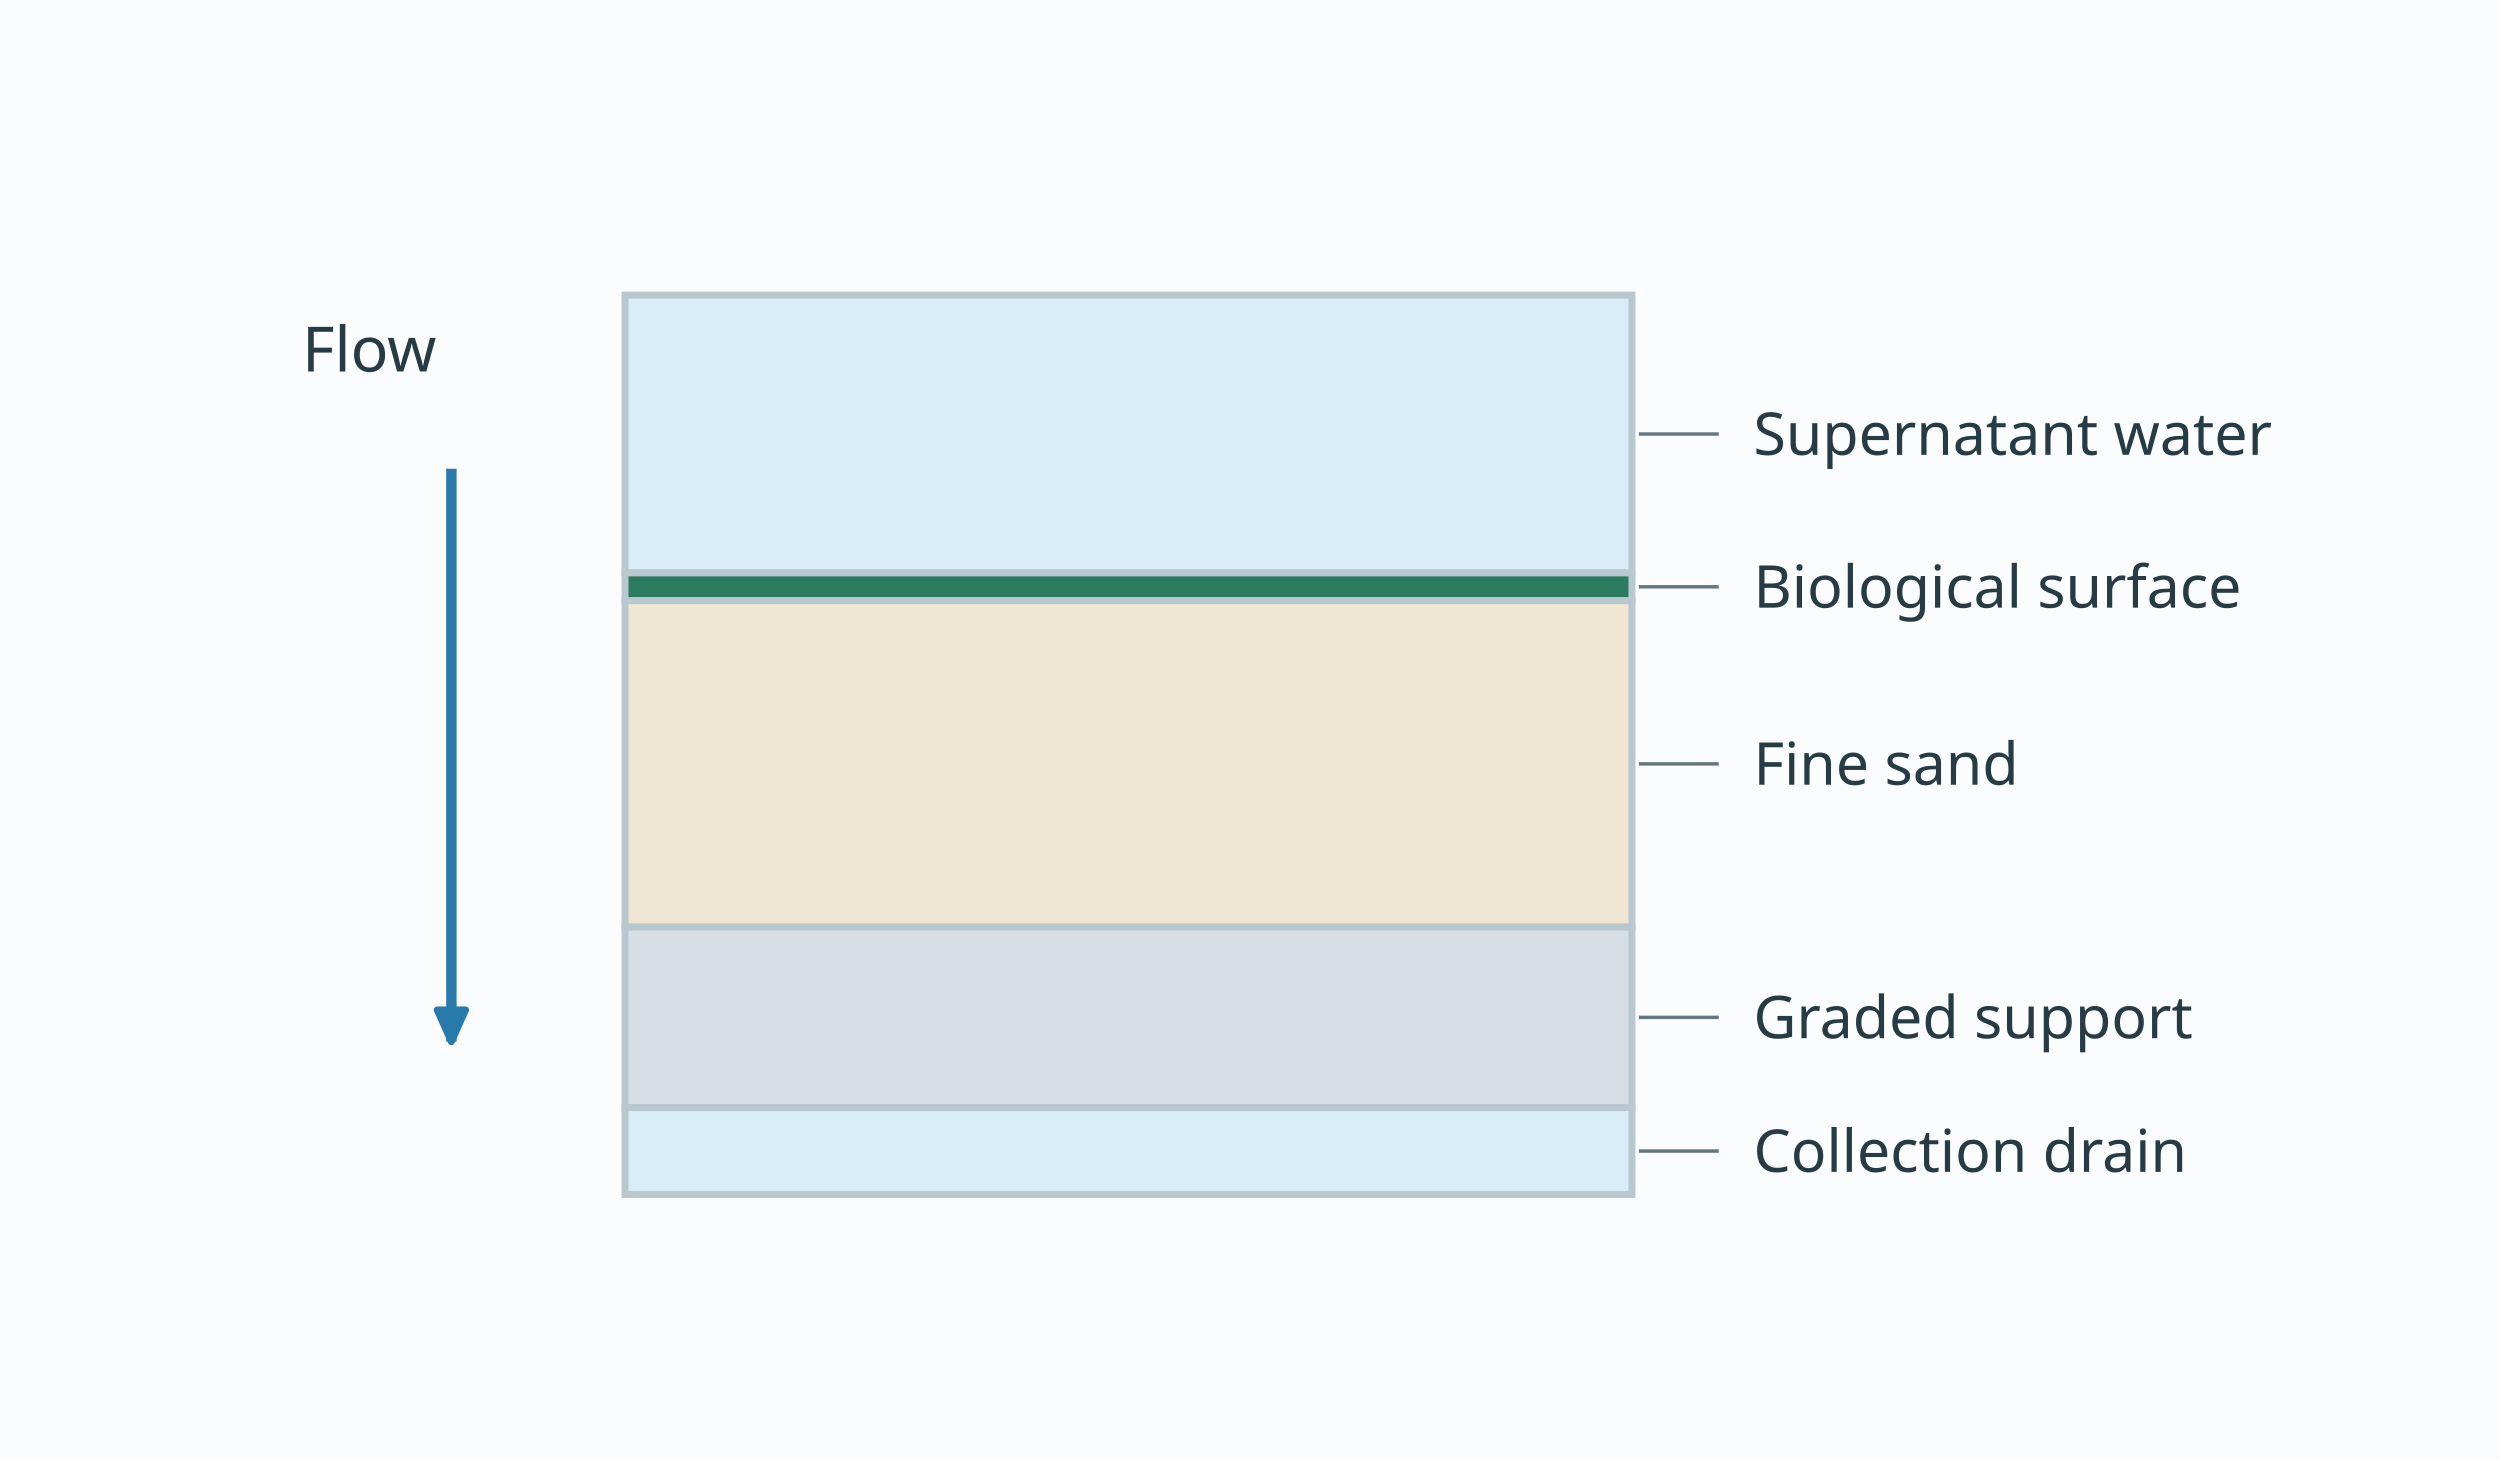
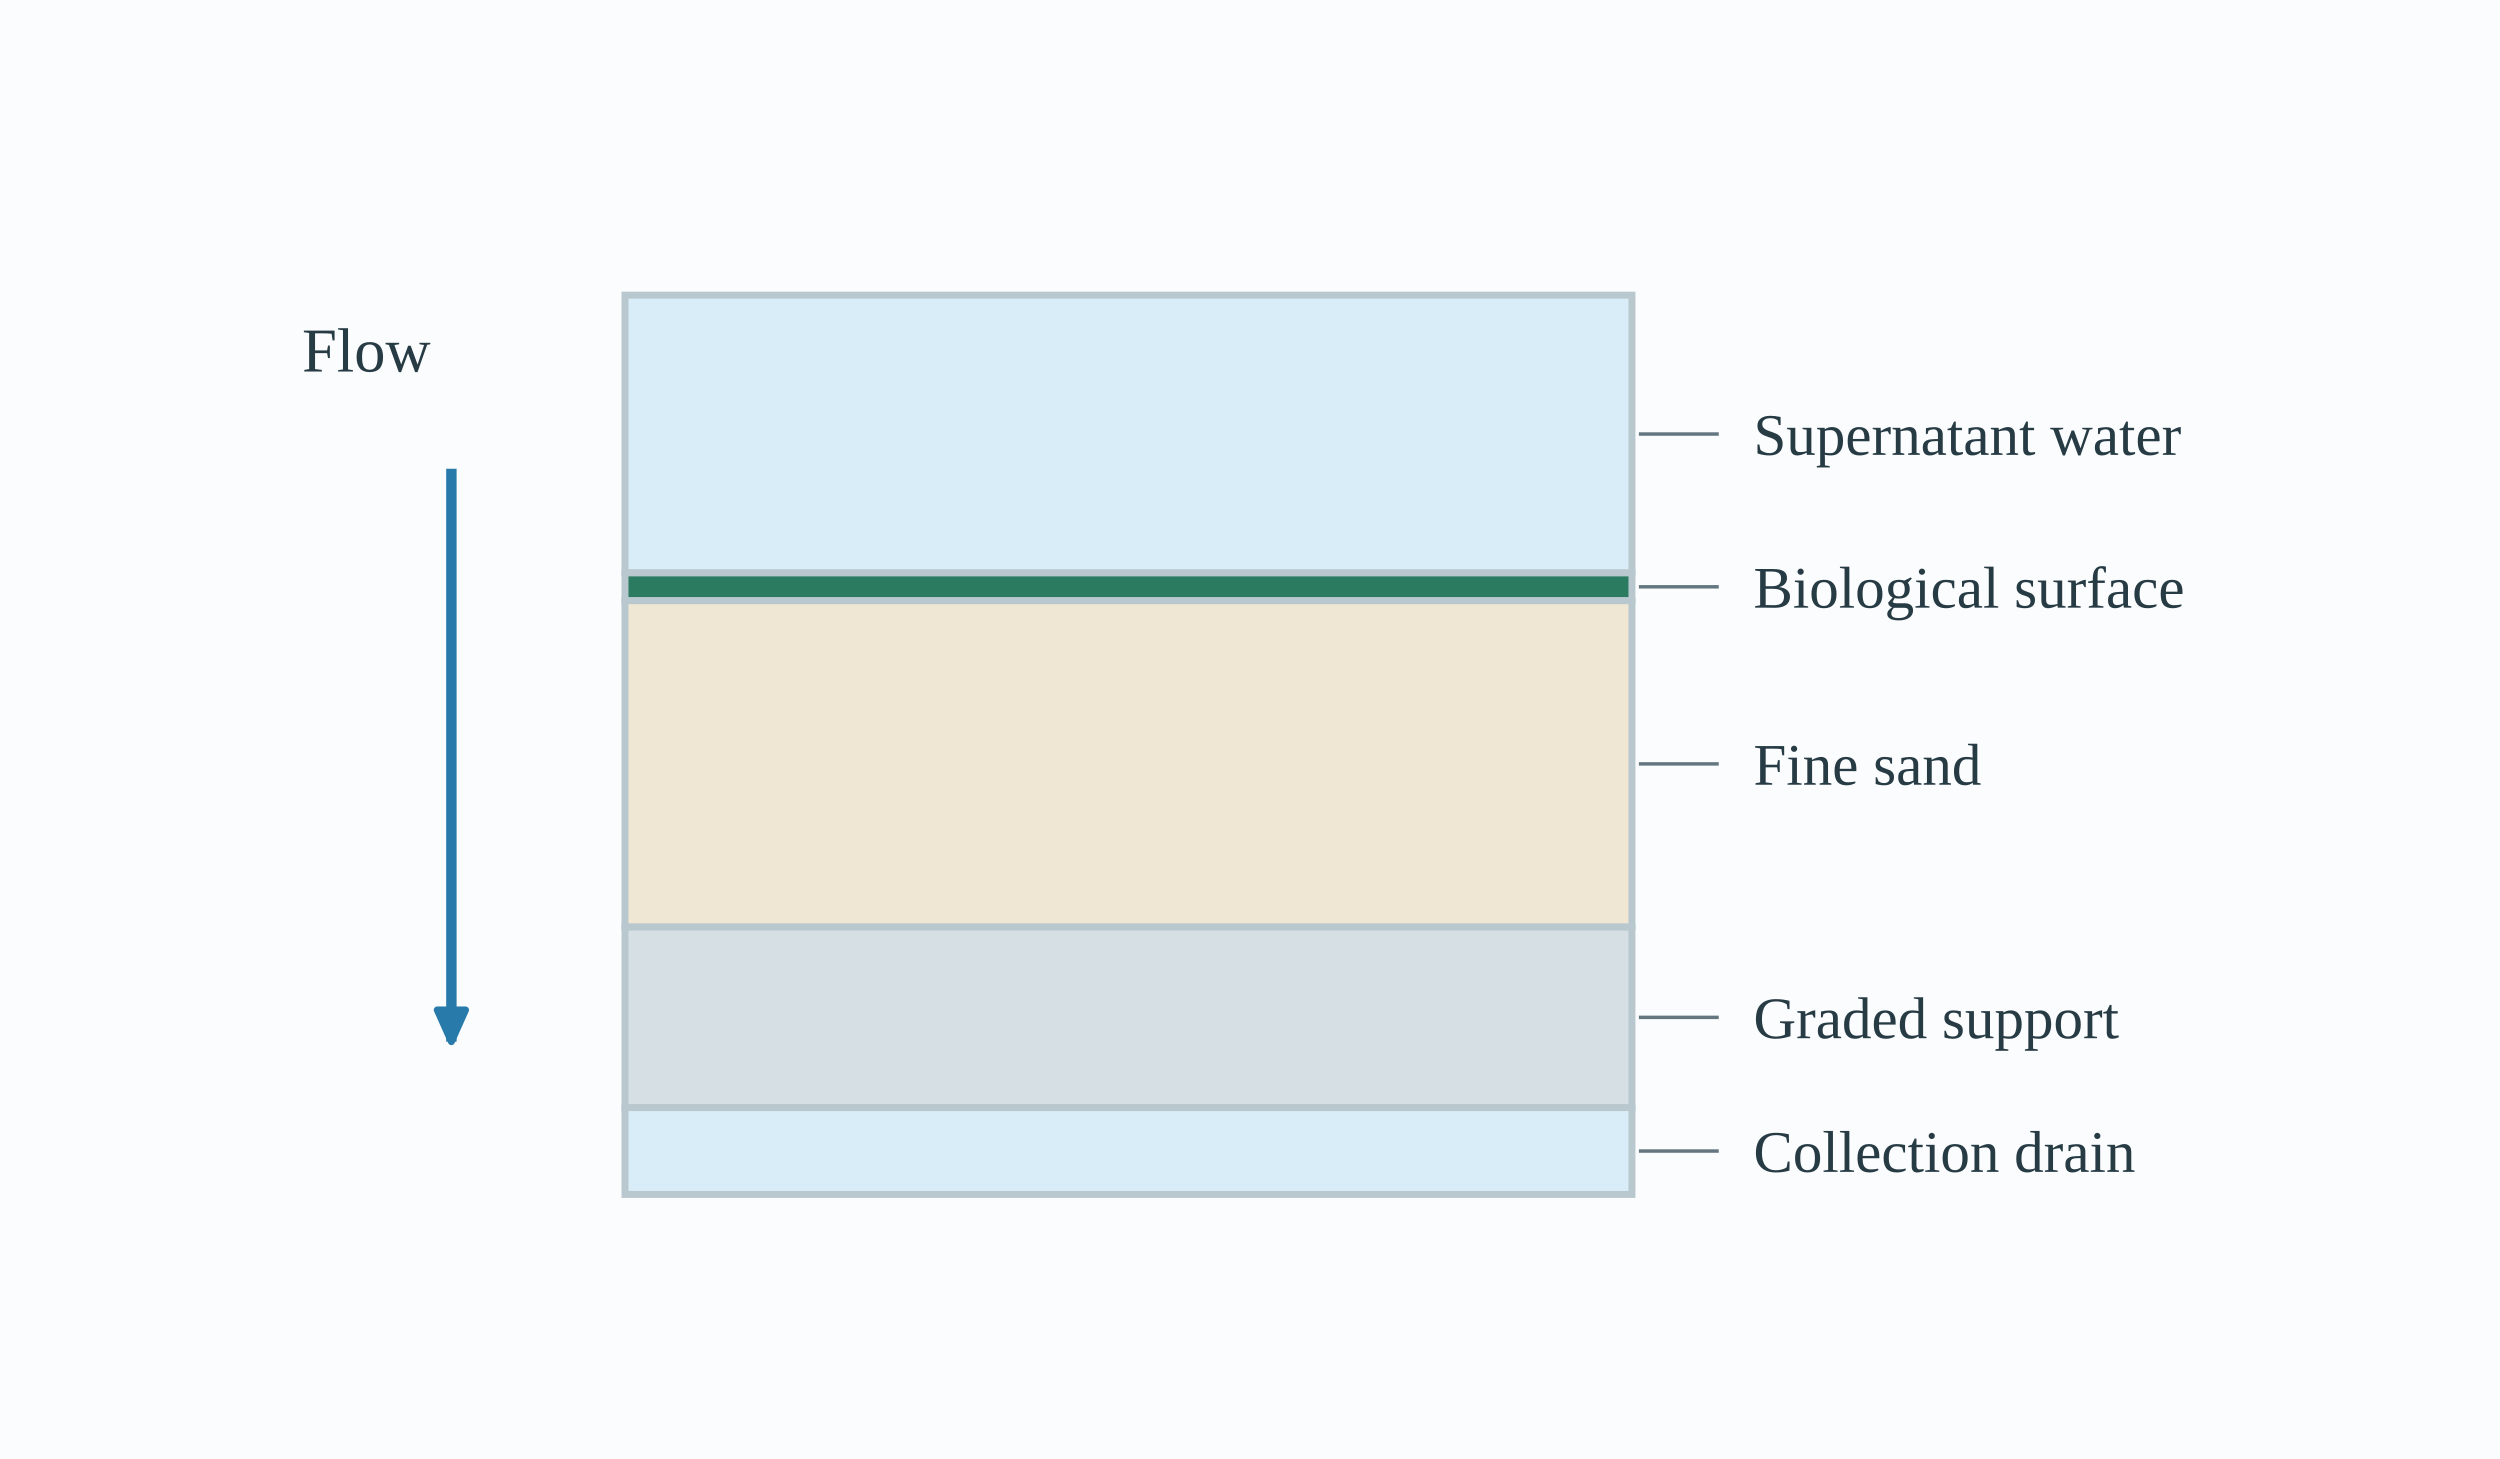
<svg xmlns="http://www.w3.org/2000/svg" viewBox="0 0 720 420" width="720" height="420" role="img" aria-labelledby="title desc">
  <rect width="720" height="420" fill="#fbfcfd" />
-   <g font-family="Verdana, sans-serif" letter-spacing="0">
+   <g font-family="'Times New Roman', Times, serif" letter-spacing="0">
    <rect x="180" y="85" width="290" height="80" fill="#d8edf7" stroke="#b8c8ce" stroke-width="2" />
    <line x1="472" y1="125" x2="495" y2="125" stroke="#647780" stroke-width="1" />
    <text x="505" y="131" font-size="17" fill="#273b45" text-anchor="start">Supernatant water</text>
    <rect x="180" y="165" width="290" height="8" fill="#2b7b61" stroke="#b8c8ce" stroke-width="2" />
    <line x1="472" y1="169" x2="495" y2="169" stroke="#647780" stroke-width="1" />
    <text x="505" y="175" font-size="17" fill="#273b45" text-anchor="start">Biological surface</text>
    <rect x="180" y="173" width="290" height="94" fill="#f0e6d4" stroke="#b8c8ce" stroke-width="2" />
    <line x1="472" y1="220" x2="495" y2="220" stroke="#647780" stroke-width="1" />
    <text x="505" y="226" font-size="17" fill="#273b45" text-anchor="start">Fine sand</text>
    <rect x="180" y="267" width="290" height="52" fill="#d6dfe3" stroke="#b8c8ce" stroke-width="2" />
    <line x1="472" y1="293" x2="495" y2="293" stroke="#647780" stroke-width="1" />
    <text x="505" y="299" font-size="17" fill="#273b45" text-anchor="start">Graded support</text>
    <rect x="180" y="319" width="290" height="25" fill="#d8edf7" stroke="#b8c8ce" stroke-width="2" />
    <line x1="472" y1="331.5" x2="495" y2="331.5" stroke="#647780" stroke-width="1" />
    <text x="505" y="337.5" font-size="17" fill="#273b45" text-anchor="start">Collection drain</text>
    <line x1="130" y1="135" x2="130" y2="300" stroke="#287aab" stroke-width="3" />
    <polygon points="130,300 125.922,290.869 134.078,290.869" fill="#287aab" stroke="#287aab" stroke-width="2" stroke-linejoin="round" />
    <text x="87" y="107" font-size="18" fill="#273b45" text-anchor="start">Flow</text>
  </g>
</svg>
